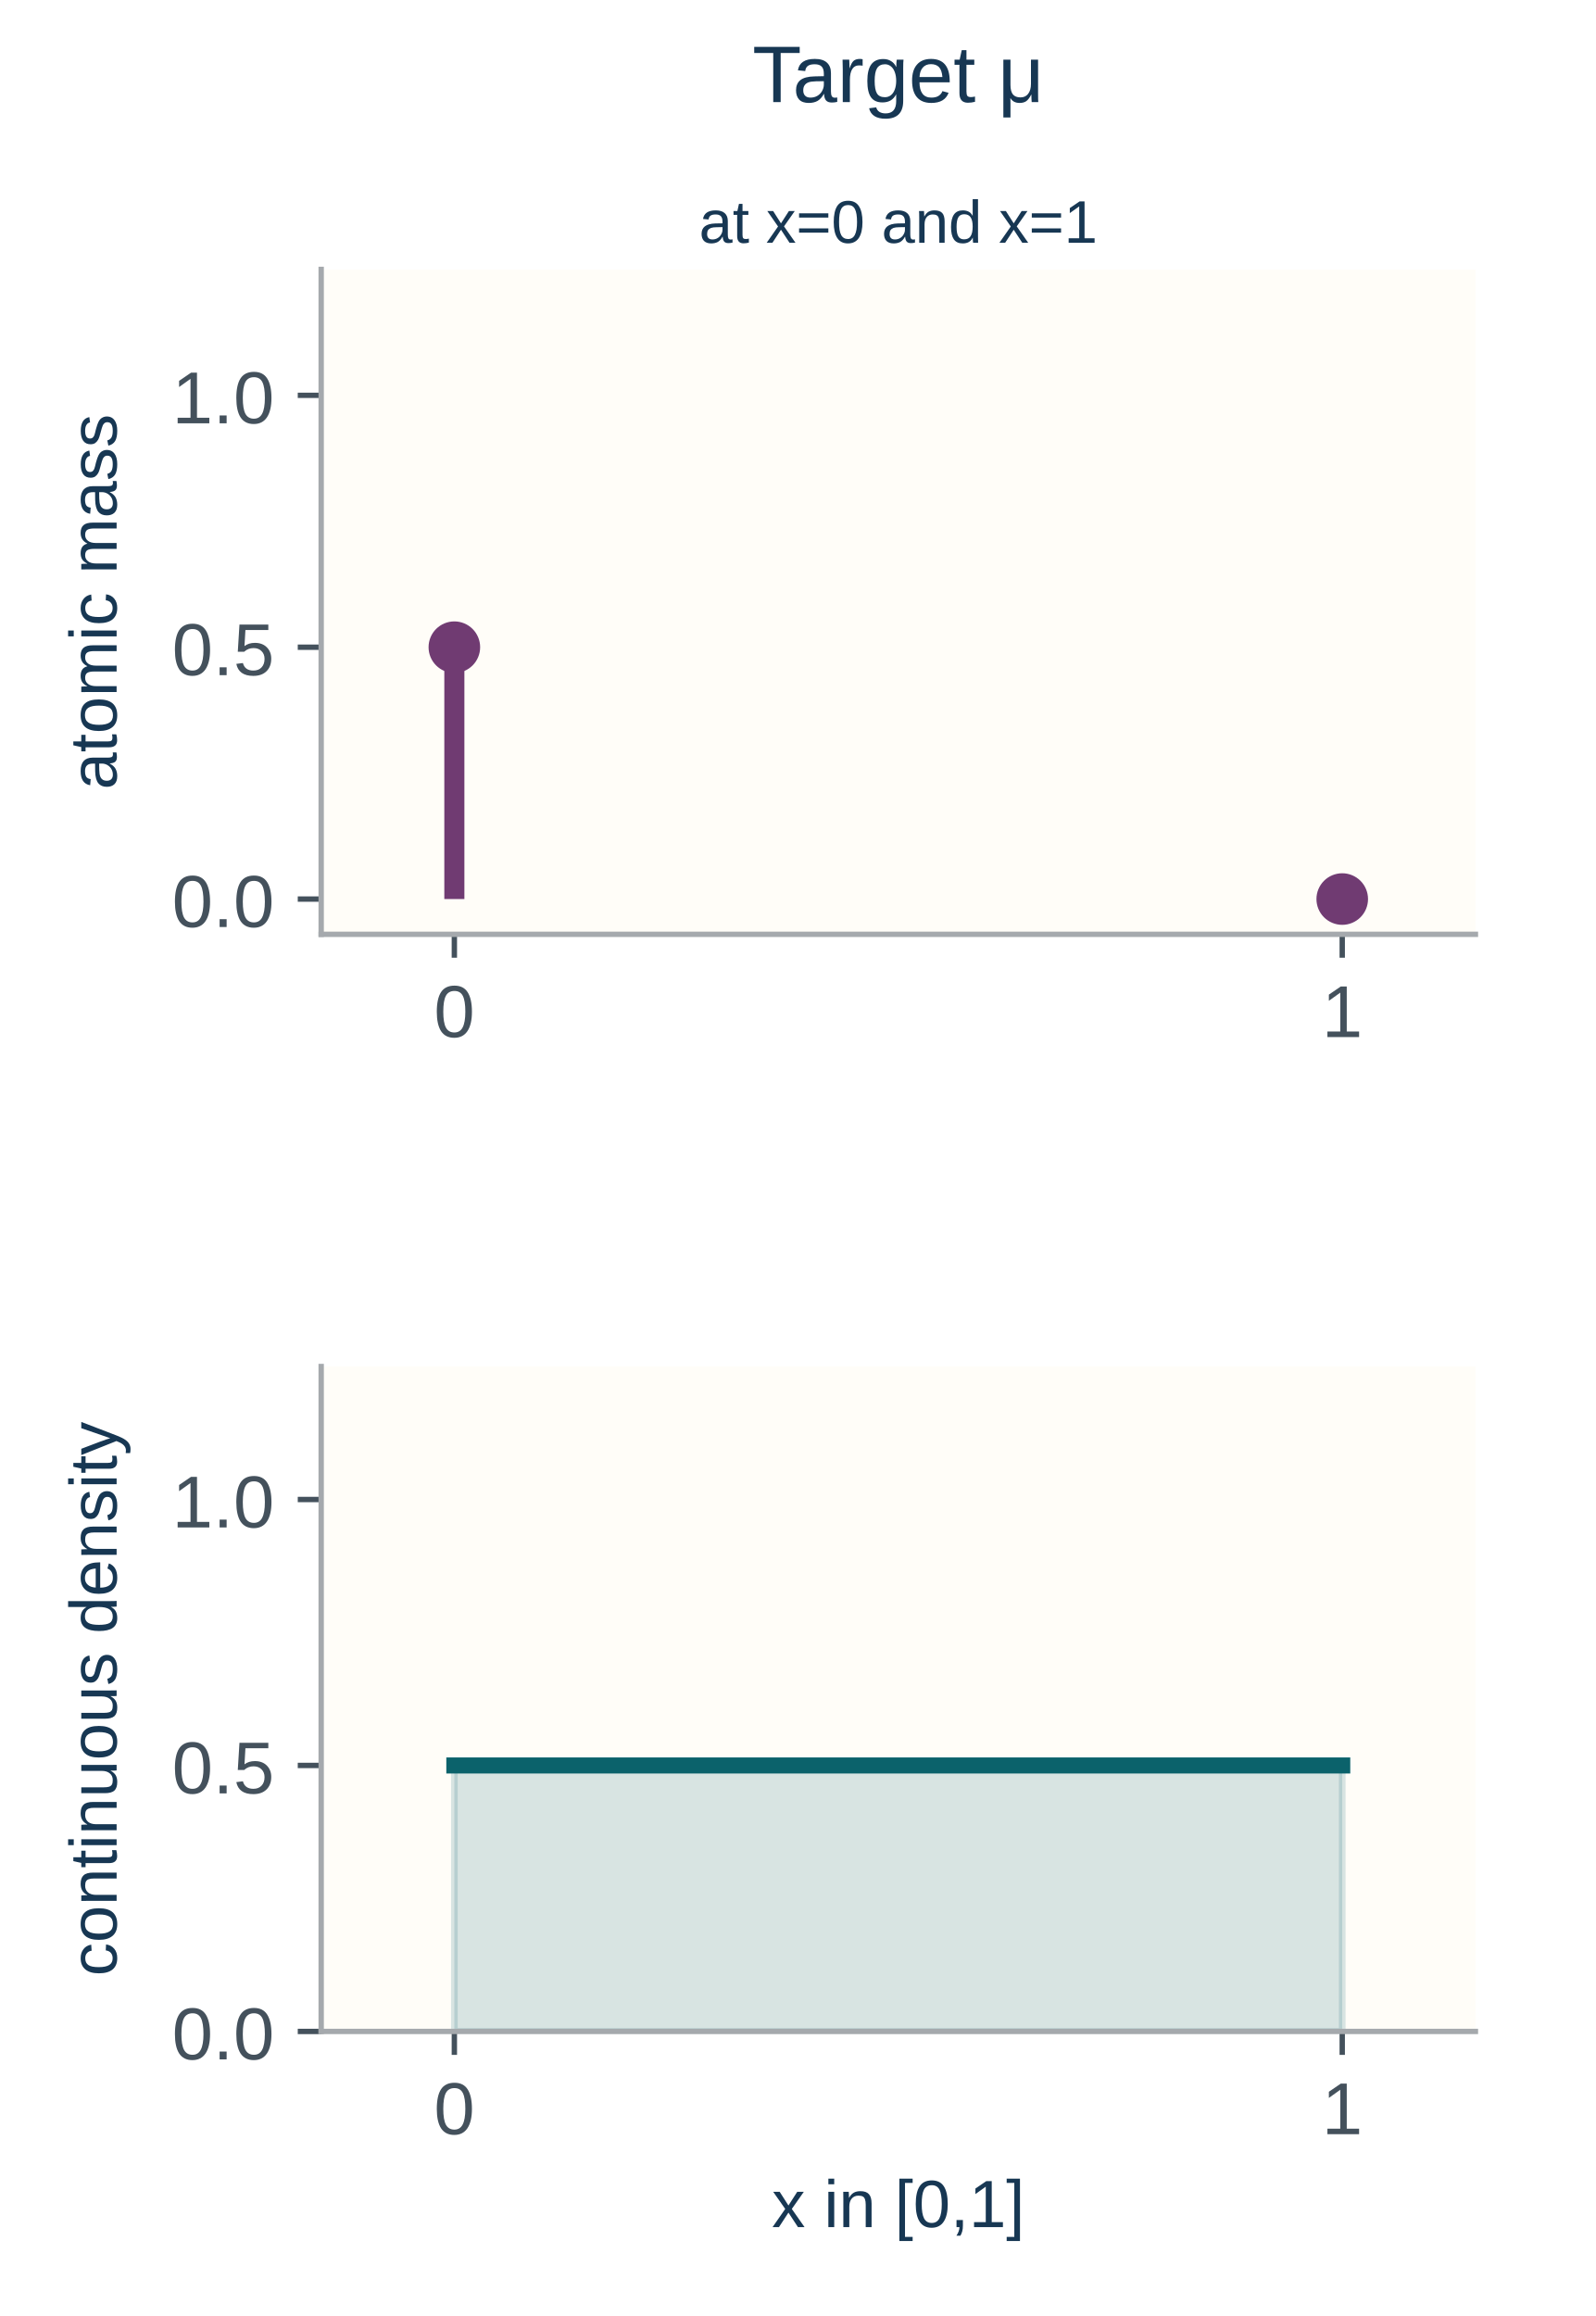
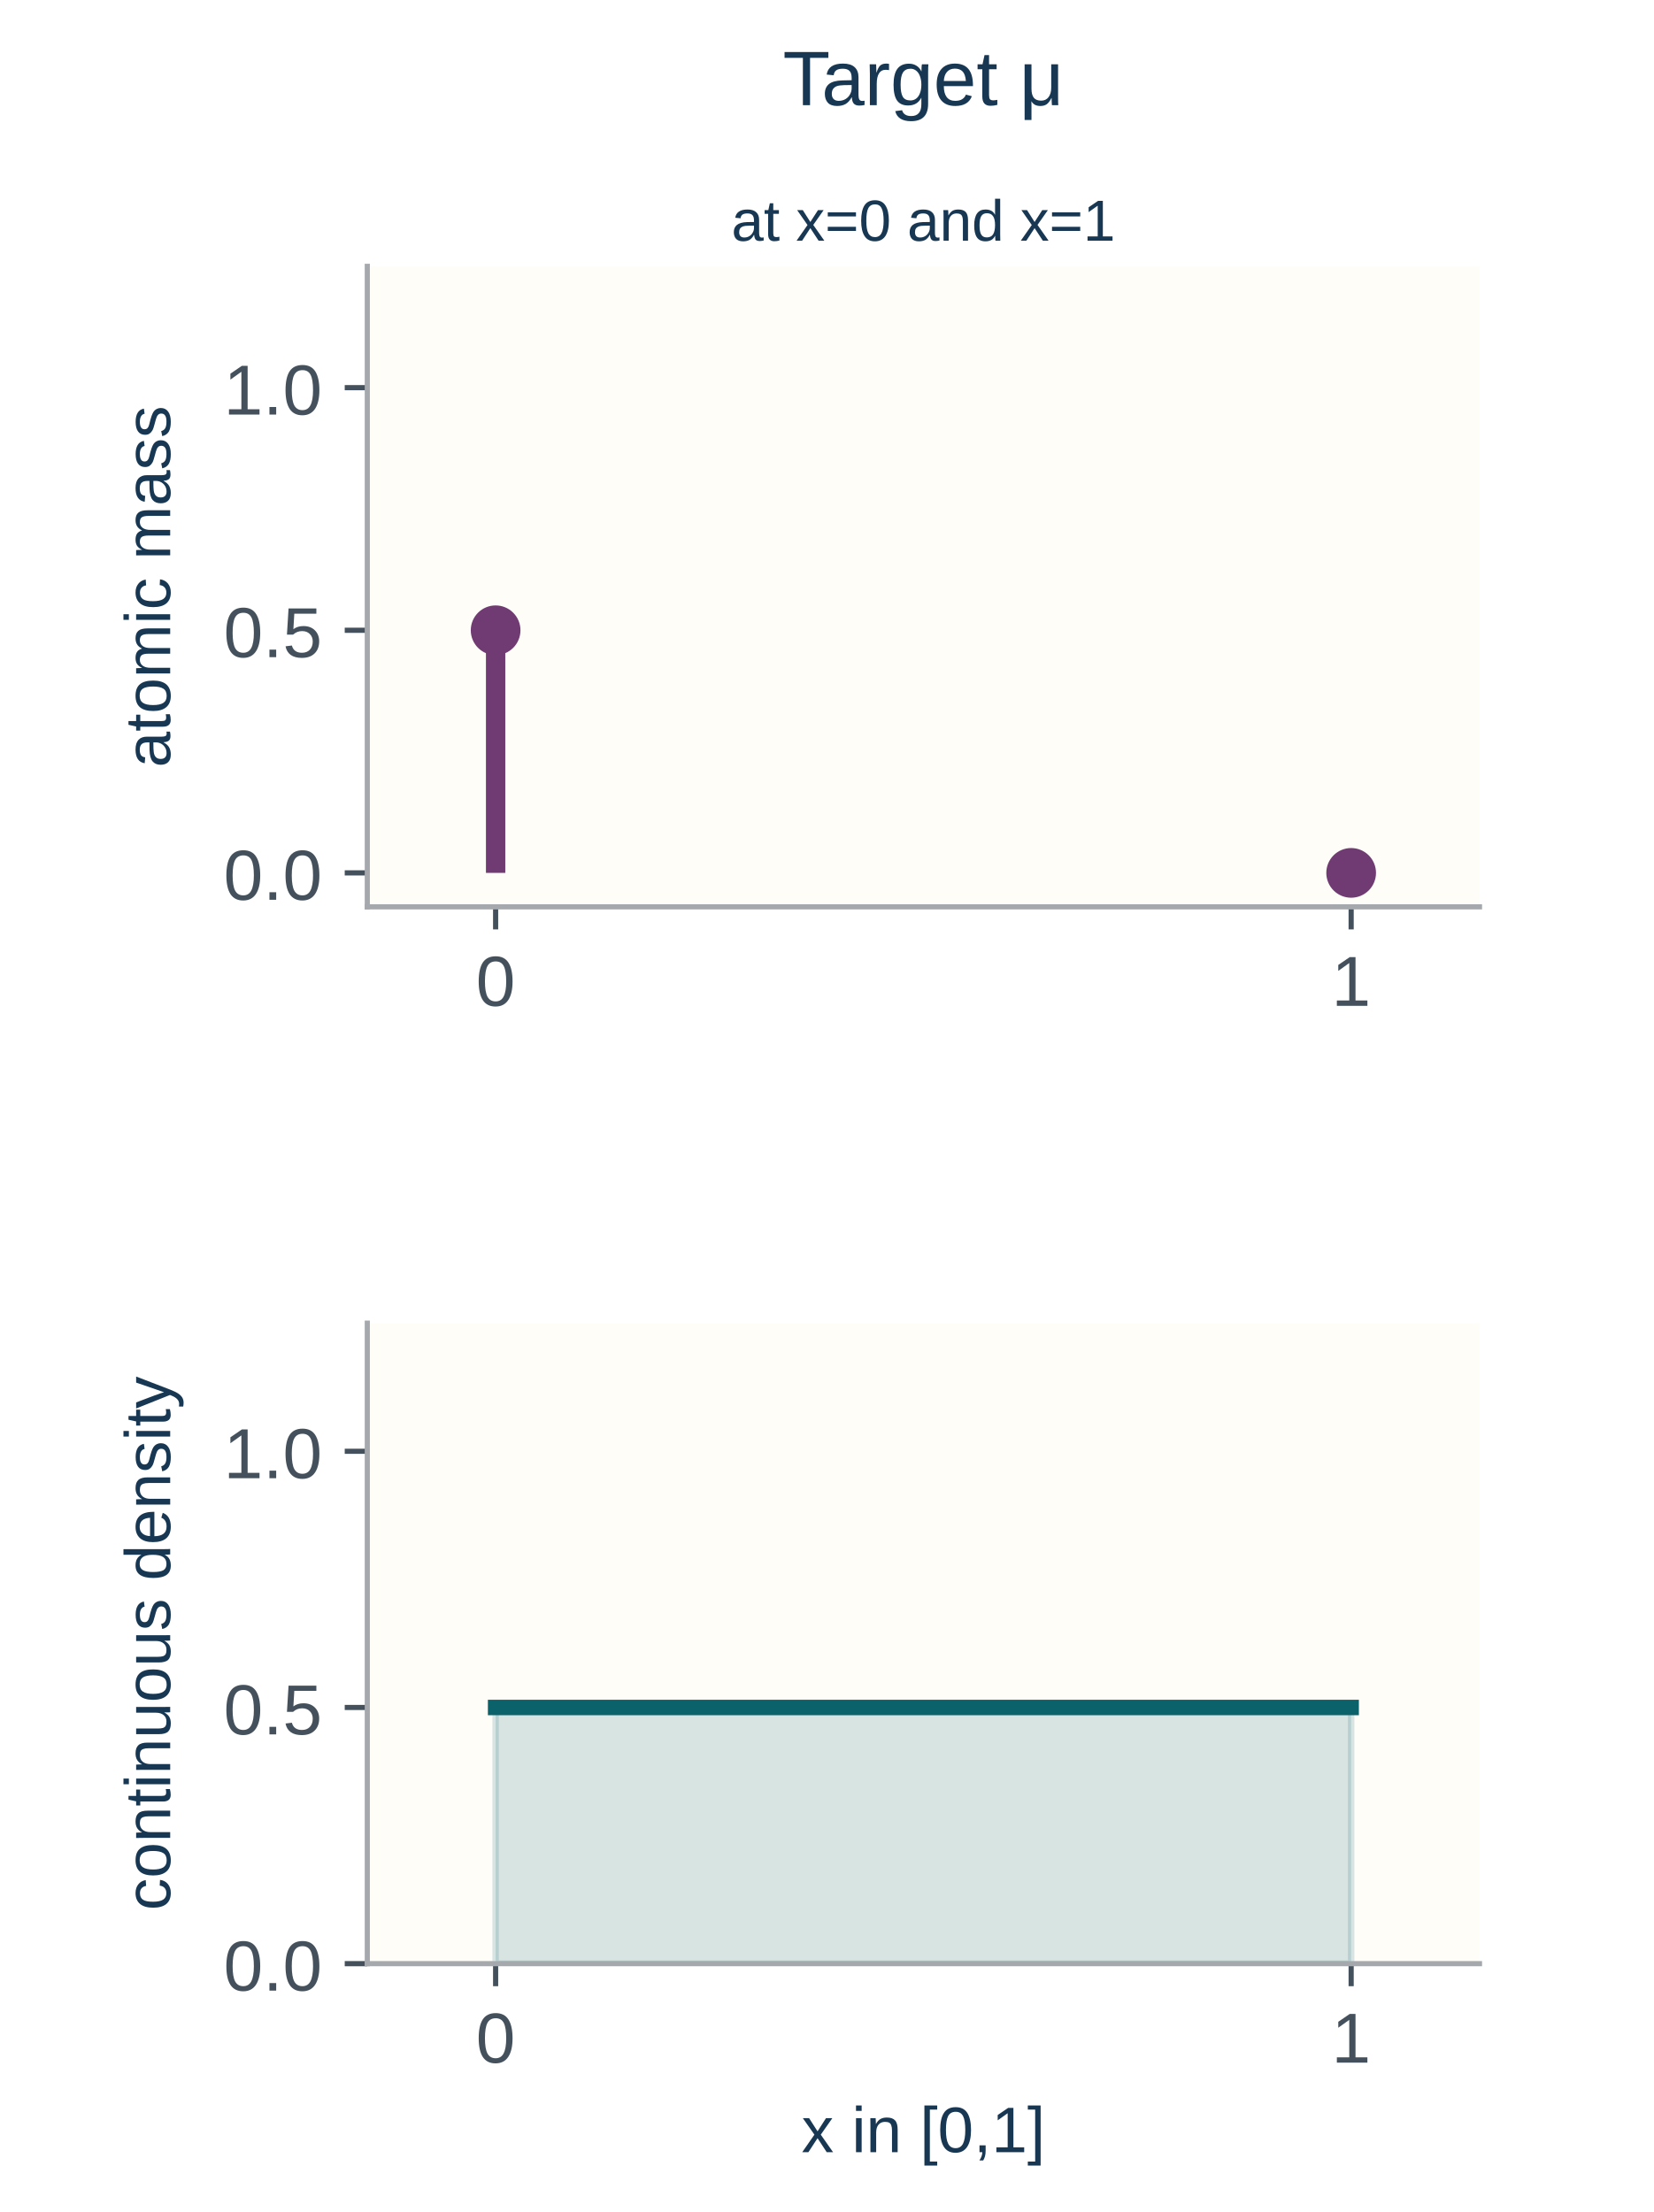
- <svg xmlns="http://www.w3.org/2000/svg" xmlns:xlink="http://www.w3.org/1999/xlink" version="1.1" viewBox="466.572 28 238.5 346.084" width="238.5" height="346.084">
+ <svg xmlns="http://www.w3.org/2000/svg" xmlns:xlink="http://www.w3.org/1999/xlink" version="1.1" viewBox="466.572 0 238.5 343.146" width="238.5" height="319.146">
  <defs>
    <style type="text/css">*{stroke-linecap:butt;stroke-linejoin:round;}</style>
    <path d="M 0 0  L 0 3.5  " id="m9206b47636" style="stroke:#44515c;stroke-width:0.8;" />
    <path d="M 0 0  L -3.5 0  " id="m163455e4a3" style="stroke:#44515c;stroke-width:0.8;" />
    <path d="M 0 3.354  C 0.89 3.354 1.743 3.001 2.372 2.372  C 3.001 1.743 3.354 0.89 3.354 0  C 3.354 -0.89 3.001 -1.743 2.372 -2.372  C 1.743 -3.001 0.89 -3.354 0 -3.354  C -0.89 -3.354 -1.743 -3.001 -2.372 -2.372  C -3.001 -1.743 -3.354 -0.89 -3.354 0  C -3.354 0.89 -3.001 1.743 -2.372 2.372  C -1.743 3.001 -0.89 3.354 0 3.354  z " id="m81a7382d7b" style="stroke:#703b72;" />
    <path d="M 65.275 -38.524  L 65.275 -118.012  L 197.968 -118.012  L 197.968 -38.524  L 197.968 -38.524  L 65.275 -38.524  z " id="mcf2025ee54" style="stroke:#0b626b;stroke-opacity:0.16;" />
    <path d="M 299.875 -38.524  L 299.875 -78.268  L 432.568 -78.268  L 432.568 -38.524  L 432.568 -38.524  L 299.875 -38.524  z " id="mba1cc1034b" style="stroke:#0b626b;stroke-opacity:0.16;" />
    <path d="M 534.475 -38.524  L 534.475 -78.268  L 667.168 -78.268  L 667.168 -38.524  L 667.168 -38.524  L 534.475 -38.524  z " id="mb75fa1dd6d" style="stroke:#0b626b;stroke-opacity:0.16;" />
-     <clipPath id="pf97249ccca">
-       <rect height="99.36" width="172.5" x="45.372" y="68.256" />
+     <clipPath id="p56a50b4510">
+       <rect height="99.36" width="172.5" x="45.372" y="41.318" />
    </clipPath>
-     <clipPath id="pf4ce254065">
-       <rect height="99.36" width="172.5" x="279.972" y="68.256" />
+     <clipPath id="p13c3e330c6">
+       <rect height="99.36" width="172.5" x="279.972" y="41.318" />
    </clipPath>
-     <clipPath id="pe1b17e99e7">
-       <rect height="99.36" width="172.5" x="514.572" y="68.256" />
+     <clipPath id="p4b4cfb3ab6">
+       <rect height="99.36" width="172.5" x="514.572" y="41.318" />
    </clipPath>
-     <clipPath id="pc3b8db55ec">
-       <rect height="99.36" width="172.5" x="45.372" y="232.2" />
+     <clipPath id="pc4ad936607">
+       <rect height="99.36" width="172.5" x="45.372" y="205.262" />
    </clipPath>
-     <clipPath id="p7198ea5e02">
-       <rect height="99.36" width="172.5" x="279.972" y="232.2" />
+     <clipPath id="peb991e9adf">
+       <rect height="99.36" width="172.5" x="279.972" y="205.262" />
    </clipPath>
-     <clipPath id="pcaef989bc0">
-       <rect height="99.36" width="172.5" x="514.572" y="232.2" />
+     <clipPath id="p795950eee2">
+       <rect height="99.36" width="172.5" x="514.572" y="205.262" />
    </clipPath>
  </defs>
  <g id="axes_3">
    <g id="patch_8">
-       <path d="M 514.572 167.616  L 687.072 167.616  L 687.072 68.256  L 514.572 68.256  z " style="fill:#fffdf8;" />
+       <path d="M 514.572 140.678  L 687.072 140.678  L 687.072 41.318  L 514.572 41.318  z " style="fill:#fffdf8;" />
    </g>
    <g id="matplotlib.axis_5">
      <g id="xtick_5">
        <g id="line2d_11">
          <g>
-             <use style="fill:#44515c;stroke:#44515c;stroke-width:0.8;" x="534.475" xlink:href="#m9206b47636" y="167.616" />
+             <use style="fill:#44515c;stroke:#44515c;stroke-width:0.8;" x="534.475" xlink:href="#m9206b47636" y="140.678" />
          </g>
        </g>
        <g id="text_17">
-           <text style="fill:#44515c;font-family:Arial, sans-serif;font-size:11px;font-stretch:normal;font-style:normal;font-weight:normal;text-anchor:middle;" transform="rotate(-0, 534.4754, 182.9743)" x="534.475" y="182.974">0</text>
+           <text style="fill:#44515c;font-family:Arial, sans-serif;font-size:11px;font-stretch:normal;font-style:normal;font-weight:normal;text-anchor:middle;" transform="rotate(-0, 534.4754, 156.0364)" x="534.475" y="156.036">0</text>
        </g>
      </g>
      <g id="xtick_6">
        <g id="line2d_12">
          <g>
-             <use style="fill:#44515c;stroke:#44515c;stroke-width:0.8;" x="667.168" xlink:href="#m9206b47636" y="167.616" />
+             <use style="fill:#44515c;stroke:#44515c;stroke-width:0.8;" x="667.168" xlink:href="#m9206b47636" y="140.678" />
          </g>
        </g>
        <g id="text_18">
-           <text style="fill:#44515c;font-family:Arial, sans-serif;font-size:11px;font-stretch:normal;font-style:normal;font-weight:normal;text-anchor:middle;" transform="rotate(-0, 667.1677, 182.9743)" x="667.168" y="182.974">1</text>
+           <text style="fill:#44515c;font-family:Arial, sans-serif;font-size:11px;font-stretch:normal;font-style:normal;font-weight:normal;text-anchor:middle;" transform="rotate(-0, 667.1677, 156.0364)" x="667.168" y="156.036">1</text>
        </g>
      </g>
    </g>
    <g id="matplotlib.axis_6">
      <g id="ytick_7">
        <g id="line2d_13">
          <g>
-             <use style="fill:#44515c;stroke:#44515c;stroke-width:0.8;" x="514.572" xlink:href="#m163455e4a3" y="162.347" />
+             <use style="fill:#44515c;stroke:#44515c;stroke-width:0.8;" x="514.572" xlink:href="#m163455e4a3" y="135.409" />
          </g>
        </g>
        <g id="text_19">
-           <text style="fill:#44515c;font-family:Arial, sans-serif;font-size:11px;font-stretch:normal;font-style:normal;font-weight:normal;text-anchor:end;" transform="rotate(-0, 507.5716, 166.526)" x="507.572" y="166.526">0.0</text>
+           <text style="fill:#44515c;font-family:Arial, sans-serif;font-size:11px;font-stretch:normal;font-style:normal;font-weight:normal;text-anchor:end;" transform="rotate(-0, 507.5716, 139.5882)" x="507.572" y="139.588">0.0</text>
        </g>
      </g>
      <g id="ytick_8">
        <g id="line2d_14">
          <g>
-             <use style="fill:#44515c;stroke:#44515c;stroke-width:0.8;" x="514.572" xlink:href="#m163455e4a3" y="124.711" />
+             <use style="fill:#44515c;stroke:#44515c;stroke-width:0.8;" x="514.572" xlink:href="#m163455e4a3" y="97.773" />
          </g>
        </g>
        <g id="text_20">
-           <text style="fill:#44515c;font-family:Arial, sans-serif;font-size:11px;font-stretch:normal;font-style:normal;font-weight:normal;text-anchor:end;" transform="rotate(-0, 507.5716, 128.8897)" x="507.572" y="128.89">0.5</text>
+           <text style="fill:#44515c;font-family:Arial, sans-serif;font-size:11px;font-stretch:normal;font-style:normal;font-weight:normal;text-anchor:end;" transform="rotate(-0, 507.5716, 101.9518)" x="507.572" y="101.952">0.5</text>
        </g>
      </g>
      <g id="ytick_9">
        <g id="line2d_15">
          <g>
-             <use style="fill:#44515c;stroke:#44515c;stroke-width:0.8;" x="514.572" xlink:href="#m163455e4a3" y="87.074" />
+             <use style="fill:#44515c;stroke:#44515c;stroke-width:0.8;" x="514.572" xlink:href="#m163455e4a3" y="60.136" />
          </g>
        </g>
        <g id="text_21">
-           <text style="fill:#44515c;font-family:Arial, sans-serif;font-size:11px;font-stretch:normal;font-style:normal;font-weight:normal;text-anchor:end;" transform="rotate(-0, 507.5716, 91.25332)" x="507.572" y="91.253">1.0</text>
+           <text style="fill:#44515c;font-family:Arial, sans-serif;font-size:11px;font-stretch:normal;font-style:normal;font-weight:normal;text-anchor:end;" transform="rotate(-0, 507.5716, 64.31545)" x="507.572" y="64.315">1.0</text>
        </g>
      </g>
      <g id="text_22">
-         <text style="fill:#173753;font-family:Arial, sans-serif;font-size:10px;font-stretch:normal;font-style:normal;font-weight:normal;text-anchor:middle;" transform="rotate(-90, 483.9984, 117.936)" x="483.998" y="117.936">atomic mass</text>
+         <text style="fill:#173753;font-family:Arial, sans-serif;font-size:10px;font-stretch:normal;font-style:normal;font-weight:normal;text-anchor:middle;" transform="rotate(-90, 483.9984, 90.99813)" x="483.998" y="90.998">atomic mass</text>
      </g>
    </g>
    <g id="LineCollection_3">
-       <path clip-path="url(#pe1b17e99e7)" d="M 534.475 162.347  L 534.475 124.711  " style="fill:none;stroke:#703b72;stroke-width:3;" />
-       <path clip-path="url(#pe1b17e99e7)" d="M 667.168 162.347  L 667.168 162.347  " style="fill:none;stroke:#703b72;stroke-width:3;" />
+       <path clip-path="url(#p4b4cfb3ab6)" d="M 534.475 135.409  L 534.475 97.773  " style="fill:none;stroke:#703b72;stroke-width:3;" />
+       <path clip-path="url(#p4b4cfb3ab6)" d="M 667.168 135.409  L 667.168 135.409  " style="fill:none;stroke:#703b72;stroke-width:3;" />
    </g>
    <g id="patch_9">
-       <path d="M 514.572 167.616  L 514.572 68.256  " style="fill:none;stroke:#a5a9ad;stroke-linecap:square;stroke-linejoin:miter;stroke-width:0.8;" />
+       <path d="M 514.572 140.678  L 514.572 41.318  " style="fill:none;stroke:#a5a9ad;stroke-linecap:square;stroke-linejoin:miter;stroke-width:0.8;" />
    </g>
    <g id="patch_10">
-       <path d="M 514.572 167.616  L 687.072 167.616  " style="fill:none;stroke:#a5a9ad;stroke-linecap:square;stroke-linejoin:miter;stroke-width:0.8;" />
+       <path d="M 514.572 140.678  L 687.072 140.678  " style="fill:none;stroke:#a5a9ad;stroke-linecap:square;stroke-linejoin:miter;stroke-width:0.8;" />
    </g>
    <g id="text_23">
-       <text style="fill:#173753;font-family:Arial, sans-serif;font-size:9px;font-stretch:normal;font-style:normal;font-weight:normal;text-anchor:middle;" transform="rotate(-0, 600.8216, 64.2816)" x="600.822" y="64.282">at x=0 and x=1</text>
+       <text style="fill:#173753;font-family:Arial, sans-serif;font-size:9px;font-stretch:normal;font-style:normal;font-weight:normal;text-anchor:middle;" transform="rotate(-0, 600.8216, 37.34372)" x="600.822" y="37.344">at x=0 and x=1</text>
    </g>
    <g id="text_24">
-       <text style="fill:#173753;font-family:Arial, sans-serif;font-size:12px;font-stretch:normal;font-style:normal;font-weight:normal;text-anchor:middle;" transform="rotate(-0, 600.8216, 43.256)" x="600.822" y="43.256">Target μ</text>
+       <text style="fill:#173753;font-family:Arial, sans-serif;font-size:12px;font-stretch:normal;font-style:normal;font-weight:normal;text-anchor:middle;" transform="rotate(-0, 600.8216, 16.31812)" x="600.822" y="16.318">Target μ</text>
    </g>
    <g id="PathCollection_3">
-       <g clip-path="url(#pe1b17e99e7)">
-         <use style="fill:#703b72;stroke:#703b72;" x="534.475" xlink:href="#m81a7382d7b" y="124.711" />
-         <use style="fill:#703b72;stroke:#703b72;" x="667.168" xlink:href="#m81a7382d7b" y="162.347" />
+       <g clip-path="url(#p4b4cfb3ab6)">
+         <use style="fill:#703b72;stroke:#703b72;" x="534.475" xlink:href="#m81a7382d7b" y="97.773" />
+         <use style="fill:#703b72;stroke:#703b72;" x="667.168" xlink:href="#m81a7382d7b" y="135.409" />
      </g>
    </g>
  </g>
  <g id="axes_6">
    <g id="patch_17">
-       <path d="M 514.572 331.56  L 687.072 331.56  L 687.072 232.2  L 514.572 232.2  z " style="fill:#fffdf8;" />
+       <path d="M 514.572 304.622  L 687.072 304.622  L 687.072 205.262  L 514.572 205.262  z " style="fill:#fffdf8;" />
    </g>
    <g id="PolyCollection_3">
-       <g clip-path="url(#pcaef989bc0)">
-         <use style="fill:#0b626b;fill-opacity:0.16;stroke:#0b626b;stroke-opacity:0.16;" x="0" xlink:href="#mb75fa1dd6d" y="370.084" />
+       <g clip-path="url(#p795950eee2)">
+         <use style="fill:#0b626b;fill-opacity:0.16;stroke:#0b626b;stroke-opacity:0.16;" x="0" xlink:href="#mb75fa1dd6d" y="343.146" />
      </g>
    </g>
    <g id="matplotlib.axis_11">
      <g id="xtick_11">
        <g id="line2d_28">
          <g>
-             <use style="fill:#44515c;stroke:#44515c;stroke-width:0.8;" x="534.475" xlink:href="#m9206b47636" y="331.56" />
+             <use style="fill:#44515c;stroke:#44515c;stroke-width:0.8;" x="534.475" xlink:href="#m9206b47636" y="304.622" />
          </g>
        </g>
        <g id="text_39">
-           <text style="fill:#44515c;font-family:Arial, sans-serif;font-size:11px;font-stretch:normal;font-style:normal;font-weight:normal;text-anchor:middle;" transform="rotate(-0, 534.4754, 346.9183)" x="534.475" y="346.918">0</text>
+           <text style="fill:#44515c;font-family:Arial, sans-serif;font-size:11px;font-stretch:normal;font-style:normal;font-weight:normal;text-anchor:middle;" transform="rotate(-0, 534.4754, 319.9804)" x="534.475" y="319.98">0</text>
        </g>
      </g>
      <g id="xtick_12">
        <g id="line2d_29">
          <g>
-             <use style="fill:#44515c;stroke:#44515c;stroke-width:0.8;" x="667.168" xlink:href="#m9206b47636" y="331.56" />
+             <use style="fill:#44515c;stroke:#44515c;stroke-width:0.8;" x="667.168" xlink:href="#m9206b47636" y="304.622" />
          </g>
        </g>
        <g id="text_40">
-           <text style="fill:#44515c;font-family:Arial, sans-serif;font-size:11px;font-stretch:normal;font-style:normal;font-weight:normal;text-anchor:middle;" transform="rotate(-0, 667.1677, 346.9183)" x="667.168" y="346.918">1</text>
+           <text style="fill:#44515c;font-family:Arial, sans-serif;font-size:11px;font-stretch:normal;font-style:normal;font-weight:normal;text-anchor:middle;" transform="rotate(-0, 667.1677, 319.9804)" x="667.168" y="319.98">1</text>
        </g>
      </g>
      <g id="text_41">
-         <text style="fill:#173753;font-family:Arial, sans-serif;font-size:10px;font-stretch:normal;font-style:normal;font-weight:normal;text-anchor:middle;" transform="rotate(-0, 600.8216, 360.8044)" x="600.822" y="360.804">x in [0,1]</text>
+         <text style="fill:#173753;font-family:Arial, sans-serif;font-size:10px;font-stretch:normal;font-style:normal;font-weight:normal;text-anchor:middle;" transform="rotate(-0, 600.8216, 333.8665)" x="600.822" y="333.866">x in [0,1]</text>
      </g>
    </g>
    <g id="matplotlib.axis_12">
      <g id="ytick_16">
        <g id="line2d_30">
          <g>
-             <use style="fill:#44515c;stroke:#44515c;stroke-width:0.8;" x="514.572" xlink:href="#m163455e4a3" y="331.56" />
+             <use style="fill:#44515c;stroke:#44515c;stroke-width:0.8;" x="514.572" xlink:href="#m163455e4a3" y="304.622" />
          </g>
        </g>
        <g id="text_42">
-           <text style="fill:#44515c;font-family:Arial, sans-serif;font-size:11px;font-stretch:normal;font-style:normal;font-weight:normal;text-anchor:end;" transform="rotate(-0, 507.5716, 335.7391)" x="507.572" y="335.739">0.0</text>
+           <text style="fill:#44515c;font-family:Arial, sans-serif;font-size:11px;font-stretch:normal;font-style:normal;font-weight:normal;text-anchor:end;" transform="rotate(-0, 507.5716, 308.8013)" x="507.572" y="308.801">0.0</text>
        </g>
      </g>
      <g id="ytick_17">
        <g id="line2d_31">
          <g>
-             <use style="fill:#44515c;stroke:#44515c;stroke-width:0.8;" x="514.572" xlink:href="#m163455e4a3" y="291.816" />
+             <use style="fill:#44515c;stroke:#44515c;stroke-width:0.8;" x="514.572" xlink:href="#m163455e4a3" y="264.878" />
          </g>
        </g>
        <g id="text_43">
-           <text style="fill:#44515c;font-family:Arial, sans-serif;font-size:11px;font-stretch:normal;font-style:normal;font-weight:normal;text-anchor:end;" transform="rotate(-0, 507.5716, 295.9951)" x="507.572" y="295.995">0.5</text>
+           <text style="fill:#44515c;font-family:Arial, sans-serif;font-size:11px;font-stretch:normal;font-style:normal;font-weight:normal;text-anchor:end;" transform="rotate(-0, 507.5716, 269.0573)" x="507.572" y="269.057">0.5</text>
        </g>
      </g>
      <g id="ytick_18">
        <g id="line2d_32">
          <g>
-             <use style="fill:#44515c;stroke:#44515c;stroke-width:0.8;" x="514.572" xlink:href="#m163455e4a3" y="252.072" />
+             <use style="fill:#44515c;stroke:#44515c;stroke-width:0.8;" x="514.572" xlink:href="#m163455e4a3" y="225.134" />
          </g>
        </g>
        <g id="text_44">
-           <text style="fill:#44515c;font-family:Arial, sans-serif;font-size:11px;font-stretch:normal;font-style:normal;font-weight:normal;text-anchor:end;" transform="rotate(-0, 507.5716, 256.2511)" x="507.572" y="256.251">1.0</text>
+           <text style="fill:#44515c;font-family:Arial, sans-serif;font-size:11px;font-stretch:normal;font-style:normal;font-weight:normal;text-anchor:end;" transform="rotate(-0, 507.5716, 229.3133)" x="507.572" y="229.313">1.0</text>
        </g>
      </g>
      <g id="text_45">
-         <text style="fill:#173753;font-family:Arial, sans-serif;font-size:10px;font-stretch:normal;font-style:normal;font-weight:normal;text-anchor:middle;" transform="rotate(-90, 483.9984, 281.88)" x="483.998" y="281.88">continuous density</text>
+         <text style="fill:#173753;font-family:Arial, sans-serif;font-size:10px;font-stretch:normal;font-style:normal;font-weight:normal;text-anchor:middle;" transform="rotate(-90, 483.9984, 254.9421)" x="483.998" y="254.942">continuous density</text>
      </g>
    </g>
    <g id="line2d_33">
-       <path clip-path="url(#pcaef989bc0)" d="M 534.475 291.816  L 667.168 291.816  " style="fill:none;stroke:#0b626b;stroke-linecap:square;stroke-width:2.4;" />
+       <path clip-path="url(#p795950eee2)" d="M 534.475 264.878  L 667.168 264.878  " style="fill:none;stroke:#0b626b;stroke-linecap:square;stroke-width:2.4;" />
    </g>
    <g id="patch_18">
-       <path d="M 514.572 331.56  L 514.572 232.2  " style="fill:none;stroke:#a5a9ad;stroke-linecap:square;stroke-linejoin:miter;stroke-width:0.8;" />
+       <path d="M 514.572 304.622  L 514.572 205.262  " style="fill:none;stroke:#a5a9ad;stroke-linecap:square;stroke-linejoin:miter;stroke-width:0.8;" />
    </g>
    <g id="patch_19">
-       <path d="M 514.572 331.56  L 687.072 331.56  " style="fill:none;stroke:#a5a9ad;stroke-linecap:square;stroke-linejoin:miter;stroke-width:0.8;" />
+       <path d="M 514.572 304.622  L 687.072 304.622  " style="fill:none;stroke:#a5a9ad;stroke-linecap:square;stroke-linejoin:miter;stroke-width:0.8;" />
    </g>
  </g>
</svg>
